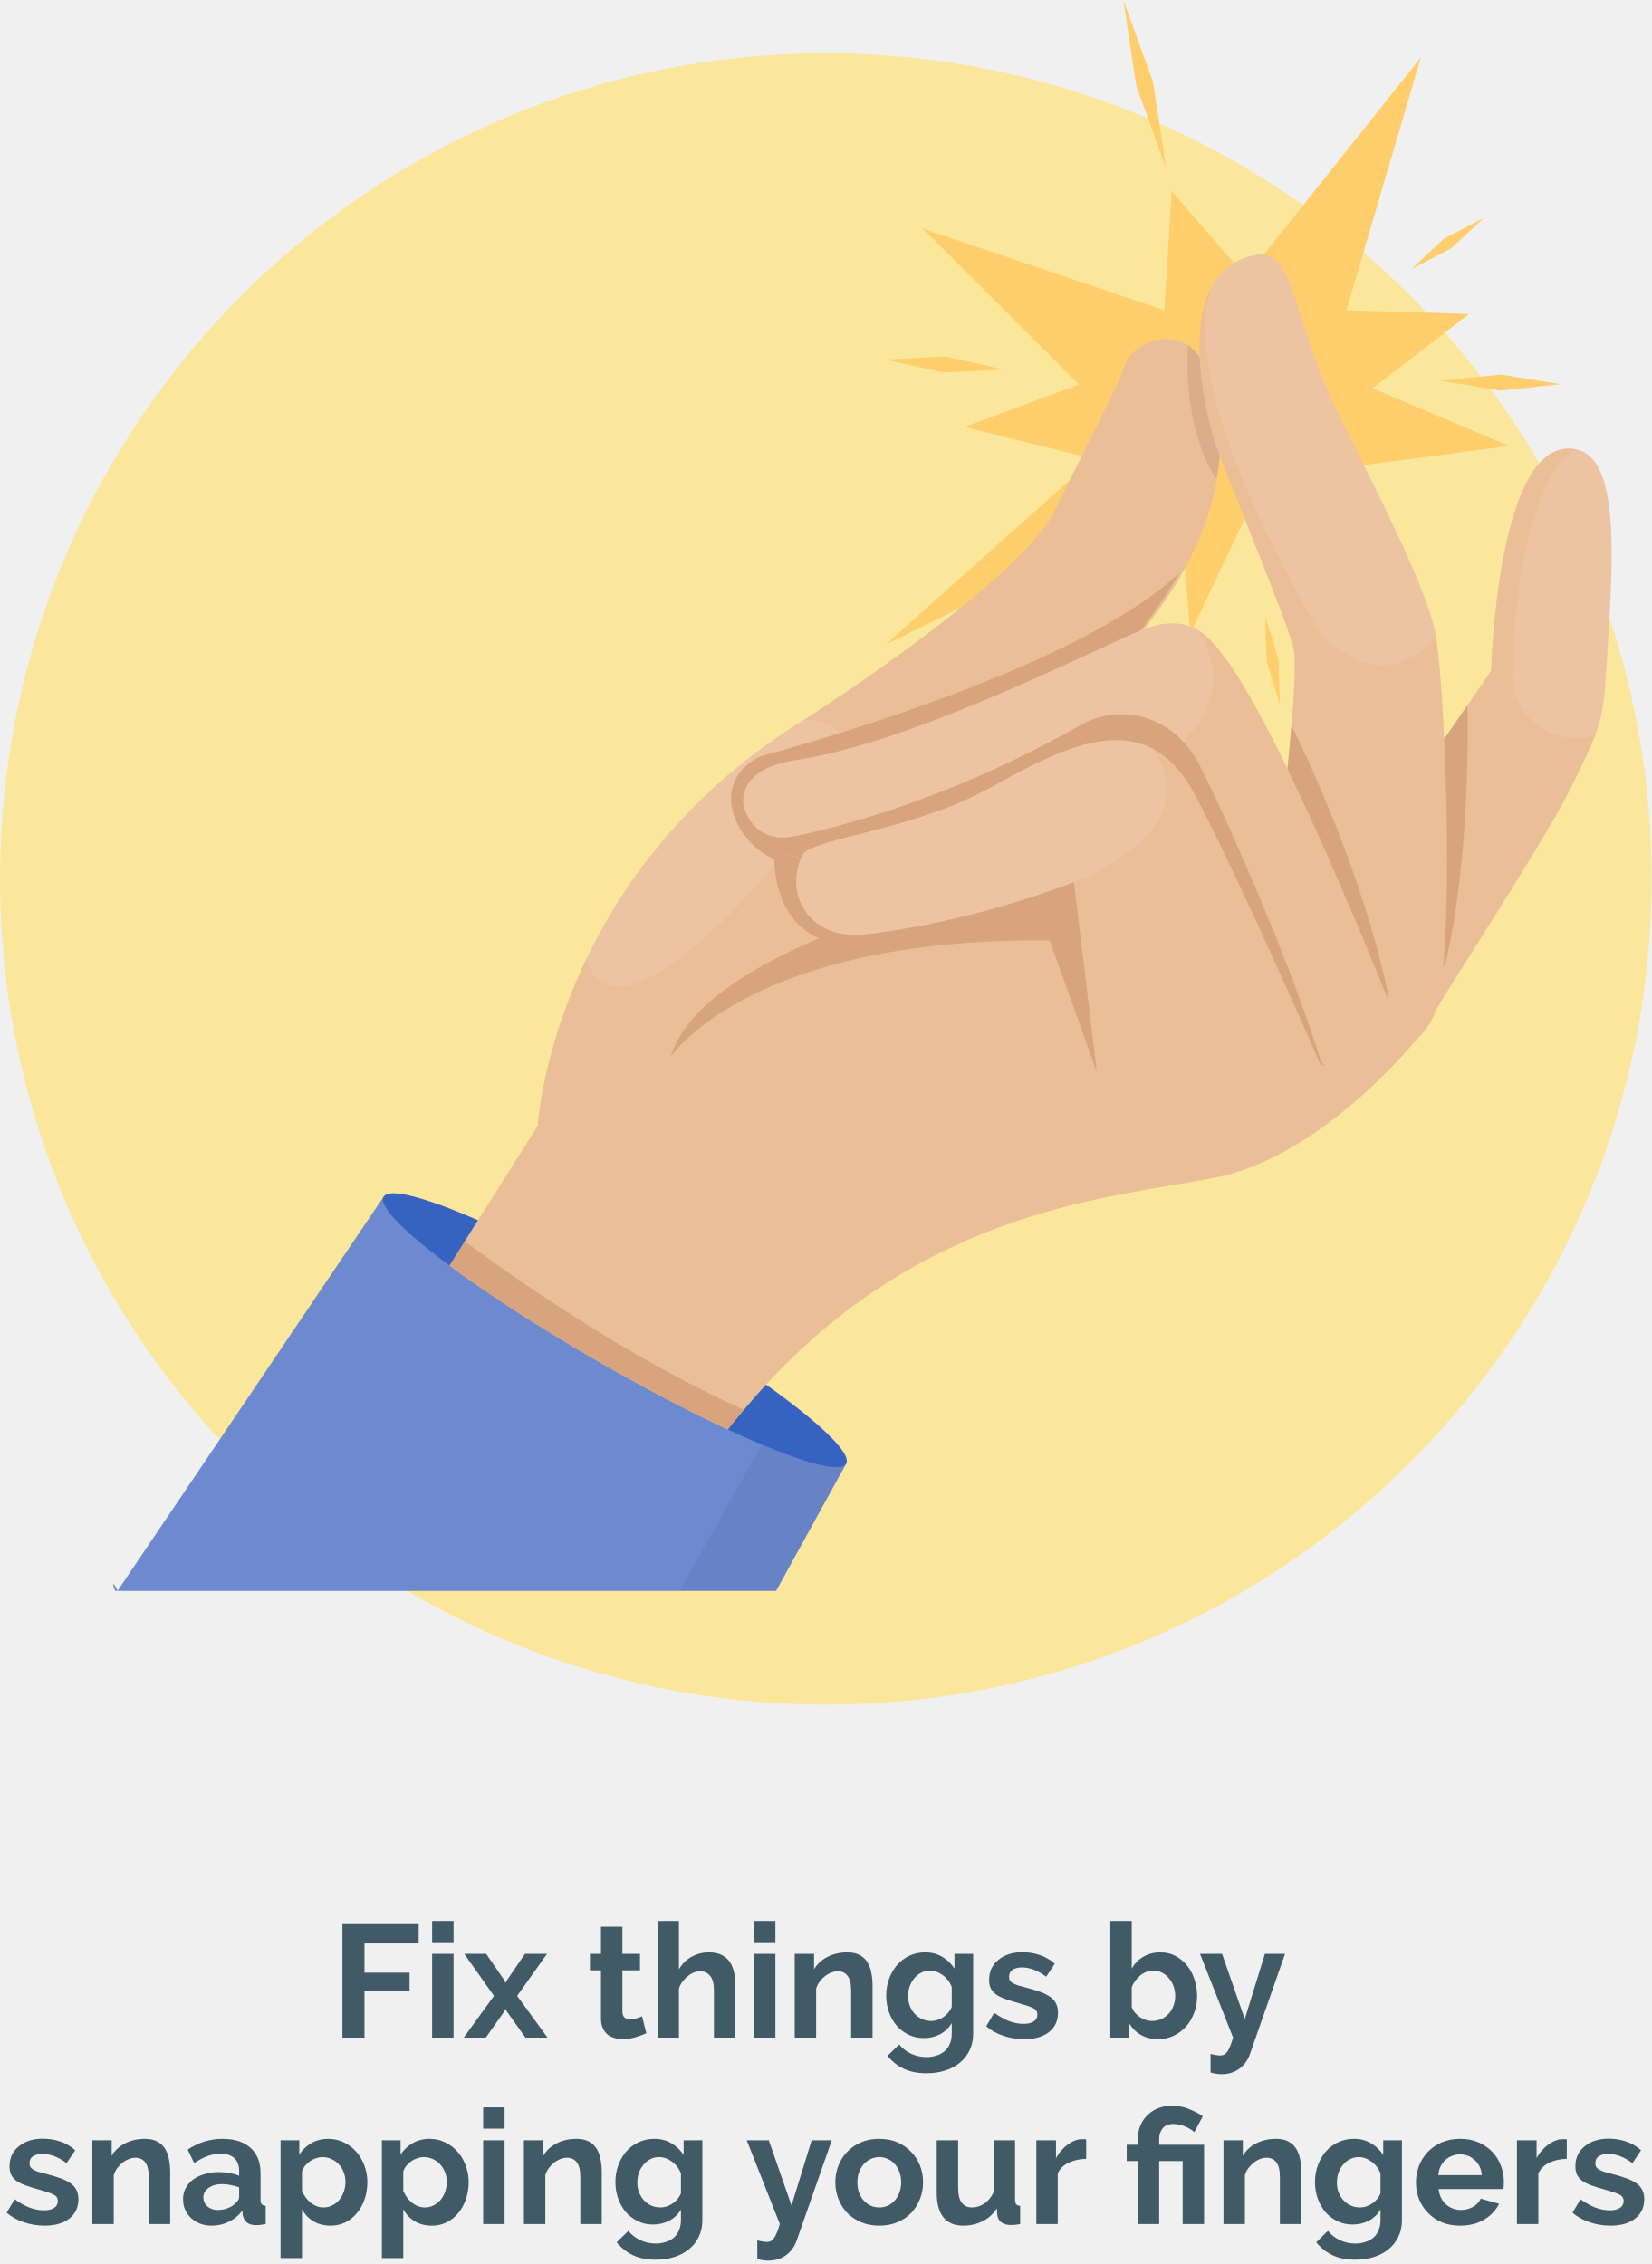
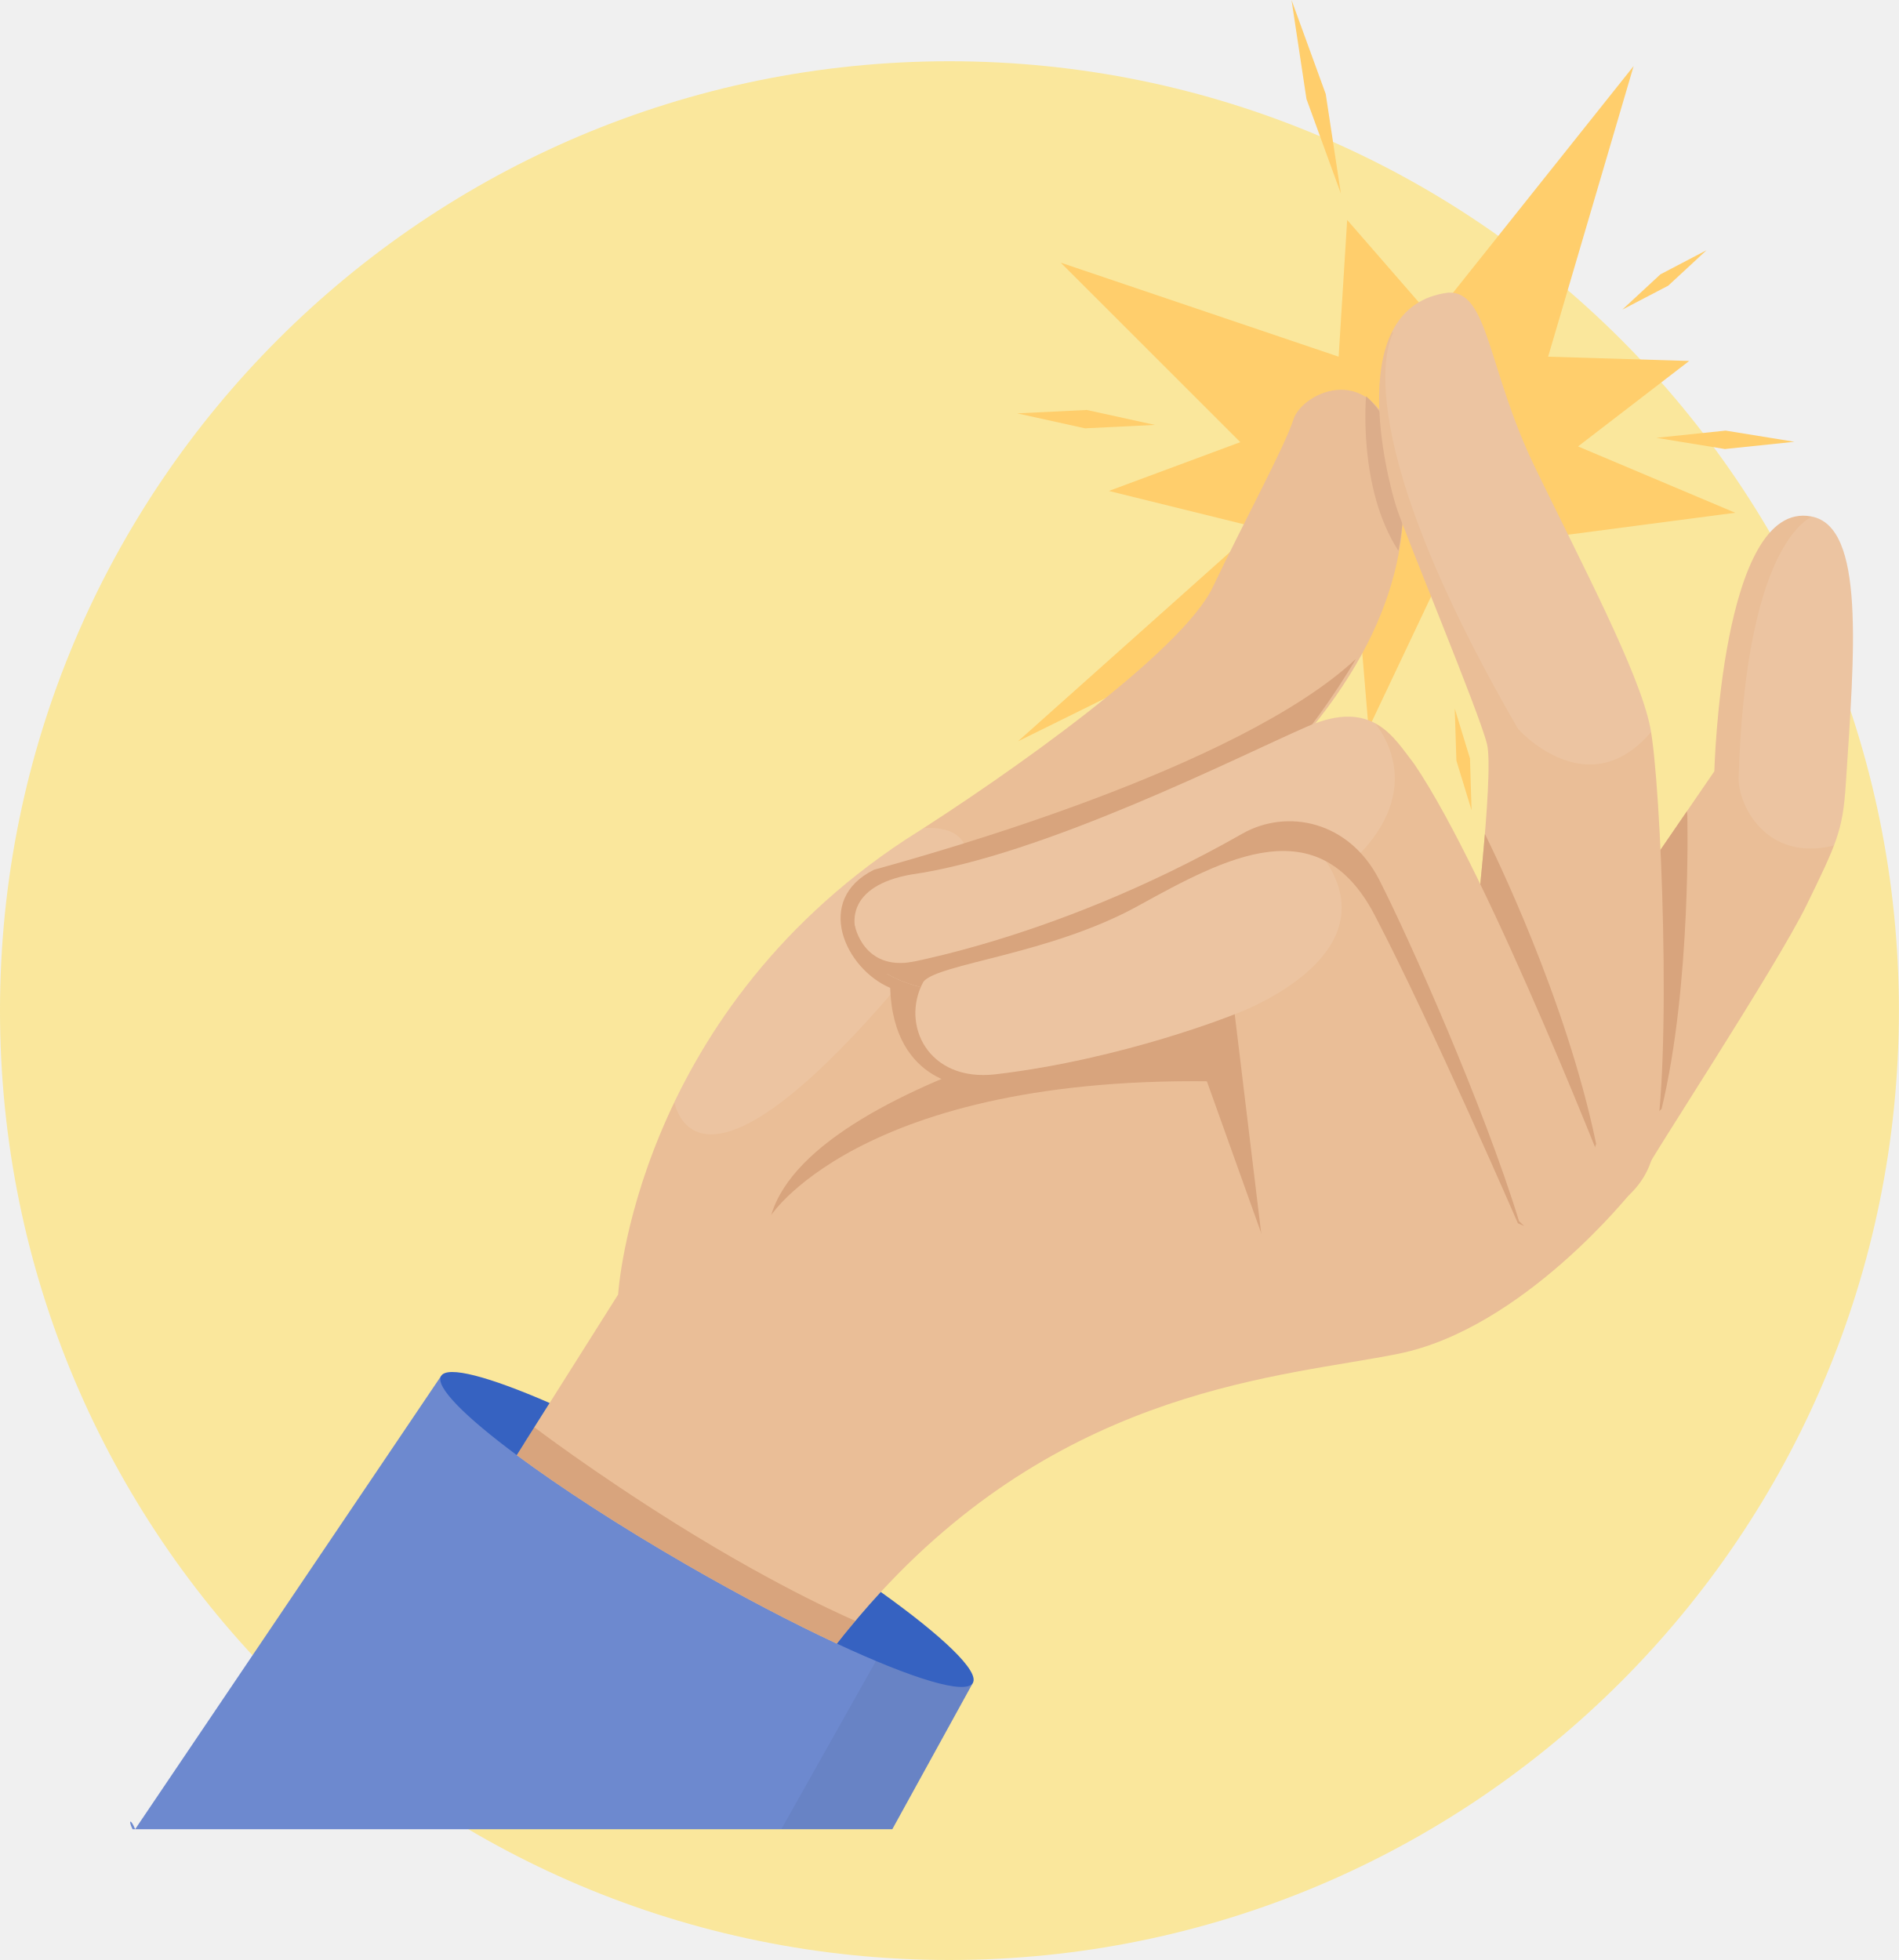
- <svg xmlns="http://www.w3.org/2000/svg" width="248" height="340" viewBox="0 0 248 340" fill="none">
-   <path d="M51.42 306V288.96H62.868V291.864H54.733V296.256H61.501V298.944H54.733V306H51.42ZM64.89 306V293.424H68.106V306H64.89ZM64.89 291.672V288.48H68.106V291.672H64.89ZM72.999 293.424L75.711 297.36L75.903 297.792L76.143 297.36L78.831 293.424H82.143L77.655 299.736L82.215 306H78.903L76.119 302.088L75.903 301.68L75.711 302.088L72.951 306H69.639L74.175 299.736L69.711 293.424H72.999ZM97.059 305.352C96.627 305.544 96.099 305.736 95.475 305.928C94.851 306.12 94.195 306.216 93.507 306.216C93.059 306.216 92.635 306.16 92.235 306.048C91.851 305.936 91.507 305.76 91.203 305.52C90.915 305.264 90.683 304.944 90.507 304.56C90.331 304.16 90.243 303.68 90.243 303.12V295.896H88.587V293.424H90.243V289.344H93.459V293.424H96.099V295.896H93.459V302.04C93.459 302.488 93.571 302.808 93.795 303C94.035 303.176 94.323 303.264 94.659 303.264C94.995 303.264 95.323 303.208 95.643 303.096C95.963 302.984 96.219 302.888 96.411 302.808L97.059 305.352ZM110.422 306H107.206V298.944C107.206 297.952 107.022 297.224 106.654 296.76C106.286 296.28 105.766 296.04 105.094 296.04C104.806 296.04 104.502 296.104 104.182 296.232C103.862 296.36 103.558 296.544 103.27 296.784C102.982 297.008 102.718 297.28 102.478 297.6C102.238 297.92 102.062 298.272 101.95 298.656V306H98.734V288.48H101.95V295.752C102.414 294.936 103.038 294.312 103.822 293.88C104.622 293.432 105.502 293.208 106.462 293.208C107.278 293.208 107.942 293.352 108.454 293.64C108.966 293.912 109.366 294.28 109.654 294.744C109.942 295.208 110.142 295.736 110.254 296.328C110.366 296.92 110.422 297.528 110.422 298.152V306ZM113.218 306V293.424H116.434V306H113.218ZM113.218 291.672V288.48H116.434V291.672H113.218ZM131.023 306H127.807V298.944C127.807 297.936 127.631 297.2 127.279 296.736C126.927 296.272 126.439 296.04 125.815 296.04C125.495 296.04 125.167 296.104 124.831 296.232C124.495 296.36 124.175 296.544 123.871 296.784C123.583 297.008 123.319 297.28 123.079 297.6C122.839 297.92 122.663 298.272 122.551 298.656V306H119.335V293.424H122.239V295.752C122.703 294.952 123.375 294.328 124.255 293.88C125.135 293.432 126.127 293.208 127.231 293.208C128.015 293.208 128.655 293.352 129.151 293.64C129.647 293.928 130.031 294.304 130.303 294.768C130.575 295.232 130.759 295.76 130.855 296.352C130.967 296.944 131.023 297.544 131.023 298.152V306ZM138.739 306.072C137.891 306.072 137.123 305.904 136.435 305.568C135.747 305.232 135.147 304.776 134.635 304.2C134.139 303.608 133.755 302.928 133.483 302.16C133.211 301.392 133.075 300.576 133.075 299.712C133.075 298.8 133.219 297.952 133.507 297.168C133.795 296.384 134.195 295.696 134.707 295.104C135.219 294.512 135.835 294.048 136.555 293.712C137.275 293.376 138.067 293.208 138.931 293.208C139.907 293.208 140.763 293.432 141.499 293.88C142.235 294.312 142.843 294.896 143.323 295.632V293.424H146.131V305.4C146.131 306.328 145.955 307.16 145.603 307.896C145.251 308.632 144.763 309.256 144.139 309.768C143.531 310.28 142.795 310.672 141.931 310.944C141.083 311.216 140.155 311.352 139.147 311.352C137.771 311.352 136.611 311.12 135.667 310.656C134.739 310.208 133.939 309.568 133.267 308.736L135.019 307.032C135.499 307.624 136.099 308.088 136.819 308.424C137.555 308.76 138.331 308.928 139.147 308.928C139.643 308.928 140.115 308.856 140.563 308.712C141.027 308.584 141.435 308.376 141.787 308.088C142.139 307.8 142.411 307.432 142.603 306.984C142.811 306.536 142.915 306.008 142.915 305.4V303.816C142.499 304.536 141.915 305.096 141.163 305.496C140.411 305.88 139.603 306.072 138.739 306.072ZM139.819 303.504C140.171 303.504 140.507 303.448 140.827 303.336C141.147 303.224 141.443 303.072 141.715 302.88C141.987 302.688 142.227 302.464 142.435 302.208C142.643 301.952 142.803 301.68 142.915 301.392V298.392C142.627 297.656 142.171 297.064 141.547 296.616C140.939 296.168 140.299 295.944 139.627 295.944C139.131 295.944 138.683 296.056 138.283 296.28C137.883 296.488 137.539 296.776 137.251 297.144C136.963 297.496 136.739 297.904 136.579 298.368C136.435 298.832 136.363 299.312 136.363 299.808C136.363 300.32 136.451 300.8 136.627 301.248C136.803 301.696 137.043 302.088 137.347 302.424C137.667 302.76 138.035 303.024 138.451 303.216C138.867 303.408 139.323 303.504 139.819 303.504ZM153.782 306.24C152.726 306.24 151.694 306.072 150.686 305.736C149.678 305.4 148.814 304.92 148.094 304.296L149.294 302.28C150.062 302.824 150.806 303.24 151.526 303.528C152.262 303.8 152.99 303.936 153.71 303.936C154.35 303.936 154.854 303.816 155.222 303.576C155.59 303.336 155.774 302.992 155.774 302.544C155.774 302.096 155.558 301.768 155.126 301.56C154.694 301.352 153.99 301.112 153.014 300.84C152.198 300.616 151.502 300.4 150.926 300.192C150.35 299.984 149.886 299.752 149.534 299.496C149.182 299.224 148.926 298.92 148.766 298.584C148.606 298.232 148.526 297.816 148.526 297.336C148.526 296.696 148.646 296.12 148.886 295.608C149.142 295.096 149.494 294.664 149.942 294.312C150.39 293.944 150.91 293.664 151.502 293.472C152.11 293.28 152.766 293.184 153.47 293.184C154.414 293.184 155.294 293.32 156.11 293.592C156.942 293.864 157.702 294.304 158.39 294.912L157.094 296.856C156.454 296.376 155.83 296.024 155.222 295.8C154.63 295.576 154.038 295.464 153.446 295.464C152.902 295.464 152.446 295.576 152.078 295.8C151.71 296.024 151.526 296.384 151.526 296.88C151.526 297.104 151.566 297.288 151.646 297.432C151.742 297.576 151.886 297.704 152.078 297.816C152.27 297.928 152.518 298.04 152.822 298.152C153.142 298.248 153.534 298.352 153.998 298.464C154.862 298.688 155.598 298.912 156.206 299.136C156.83 299.36 157.334 299.616 157.718 299.904C158.118 300.192 158.406 300.528 158.582 300.912C158.774 301.28 158.87 301.728 158.87 302.256C158.87 303.488 158.414 304.464 157.502 305.184C156.59 305.888 155.35 306.24 153.782 306.24ZM173.878 306.24C172.918 306.24 172.062 306.024 171.31 305.592C170.558 305.16 169.966 304.568 169.534 303.816V306H166.726V288.48H169.942V295.632C170.39 294.864 170.974 294.272 171.694 293.856C172.43 293.424 173.286 293.208 174.262 293.208C175.078 293.208 175.822 293.384 176.494 293.736C177.166 294.088 177.742 294.56 178.222 295.152C178.718 295.744 179.094 296.44 179.35 297.24C179.622 298.04 179.758 298.88 179.758 299.76C179.758 300.672 179.606 301.52 179.302 302.304C179.014 303.088 178.606 303.776 178.078 304.368C177.55 304.944 176.926 305.4 176.206 305.736C175.486 306.072 174.71 306.24 173.878 306.24ZM172.99 303.504C173.502 303.504 173.974 303.408 174.406 303.216C174.838 303.008 175.206 302.736 175.51 302.4C175.814 302.064 176.046 301.672 176.206 301.224C176.382 300.776 176.47 300.296 176.47 299.784C176.47 299.272 176.39 298.784 176.23 298.32C176.07 297.856 175.838 297.448 175.534 297.096C175.246 296.744 174.902 296.464 174.502 296.256C174.102 296.048 173.662 295.944 173.182 295.944C172.462 295.944 171.814 296.184 171.238 296.664C170.678 297.128 170.246 297.704 169.942 298.392V301.392C170.054 301.712 170.214 302 170.422 302.256C170.646 302.512 170.894 302.736 171.166 302.928C171.438 303.104 171.734 303.248 172.054 303.36C172.374 303.456 172.686 303.504 172.99 303.504ZM181.779 308.448C182.051 308.528 182.315 308.584 182.571 308.616C182.827 308.664 183.043 308.688 183.219 308.688C183.427 308.688 183.619 308.648 183.795 308.568C183.971 308.488 184.131 308.344 184.275 308.136C184.419 307.944 184.563 307.672 184.707 307.32C184.851 306.968 185.003 306.528 185.163 306L180.195 293.424H183.507L186.915 303.216L189.939 293.424H192.963L187.683 308.496C187.379 309.376 186.859 310.096 186.123 310.656C185.387 311.216 184.475 311.496 183.387 311.496C183.131 311.496 182.867 311.472 182.595 311.424C182.339 311.392 182.067 311.328 181.779 311.232V308.448ZM6.689 334.24C5.633 334.24 4.601 334.072 3.593 333.736C2.585 333.4 1.721 332.92 1.001 332.296L2.201 330.28C2.969 330.824 3.713 331.24 4.433 331.528C5.169 331.8 5.897 331.936 6.617 331.936C7.257 331.936 7.761 331.816 8.129 331.576C8.497 331.336 8.681 330.992 8.681 330.544C8.681 330.096 8.465 329.768 8.033 329.56C7.601 329.352 6.897 329.112 5.921 328.84C5.105 328.616 4.409 328.4 3.833 328.192C3.257 327.984 2.793 327.752 2.441 327.496C2.089 327.224 1.833 326.92 1.673 326.584C1.513 326.232 1.433 325.816 1.433 325.336C1.433 324.696 1.553 324.12 1.793 323.608C2.049 323.096 2.401 322.664 2.849 322.312C3.297 321.944 3.817 321.664 4.409 321.472C5.017 321.28 5.673 321.184 6.377 321.184C7.321 321.184 8.201 321.32 9.017 321.592C9.849 321.864 10.609 322.304 11.297 322.912L10.001 324.856C9.361 324.376 8.737 324.024 8.129 323.8C7.537 323.576 6.945 323.464 6.353 323.464C5.809 323.464 5.353 323.576 4.985 323.8C4.617 324.024 4.433 324.384 4.433 324.88C4.433 325.104 4.473 325.288 4.553 325.432C4.649 325.576 4.793 325.704 4.985 325.816C5.177 325.928 5.425 326.04 5.729 326.152C6.049 326.248 6.441 326.352 6.905 326.464C7.769 326.688 8.505 326.912 9.113 327.136C9.737 327.36 10.241 327.616 10.625 327.904C11.025 328.192 11.313 328.528 11.489 328.912C11.681 329.28 11.777 329.728 11.777 330.256C11.777 331.488 11.321 332.464 10.409 333.184C9.497 333.888 8.257 334.24 6.689 334.24ZM25.554 334H22.338V326.944C22.338 325.936 22.162 325.2 21.81 324.736C21.458 324.272 20.97 324.04 20.346 324.04C20.026 324.04 19.698 324.104 19.362 324.232C19.026 324.36 18.706 324.544 18.402 324.784C18.114 325.008 17.85 325.28 17.61 325.6C17.37 325.92 17.194 326.272 17.082 326.656V334H13.866V321.424H16.77V323.752C17.234 322.952 17.906 322.328 18.786 321.88C19.666 321.432 20.658 321.208 21.762 321.208C22.546 321.208 23.186 321.352 23.682 321.64C24.178 321.928 24.562 322.304 24.834 322.768C25.106 323.232 25.29 323.76 25.386 324.352C25.498 324.944 25.554 325.544 25.554 326.152V334ZM31.783 334.24C31.175 334.24 30.607 334.144 30.079 333.952C29.551 333.744 29.095 333.464 28.711 333.112C28.327 332.744 28.023 332.32 27.799 331.84C27.591 331.36 27.487 330.832 27.487 330.256C27.487 329.664 27.615 329.12 27.871 328.624C28.143 328.112 28.511 327.68 28.975 327.328C29.455 326.976 30.023 326.704 30.679 326.512C31.335 326.304 32.055 326.2 32.839 326.2C33.399 326.2 33.943 326.248 34.471 326.344C35.015 326.44 35.495 326.576 35.911 326.752V326.032C35.911 325.2 35.671 324.56 35.191 324.112C34.727 323.664 34.031 323.44 33.103 323.44C32.431 323.44 31.775 323.56 31.135 323.8C30.495 324.04 29.839 324.392 29.167 324.856L28.183 322.816C29.799 321.744 31.543 321.208 33.415 321.208C35.223 321.208 36.623 321.656 37.615 322.552C38.623 323.432 39.127 324.712 39.127 326.392V330.304C39.127 330.64 39.183 330.88 39.295 331.024C39.423 331.168 39.623 331.248 39.895 331.264V334C39.351 334.112 38.879 334.168 38.479 334.168C37.871 334.168 37.399 334.032 37.063 333.76C36.743 333.488 36.543 333.128 36.463 332.68L36.391 331.984C35.831 332.72 35.151 333.28 34.351 333.664C33.551 334.048 32.695 334.24 31.783 334.24ZM32.695 331.888C33.239 331.888 33.751 331.792 34.231 331.6C34.727 331.408 35.111 331.152 35.383 330.832C35.735 330.56 35.911 330.256 35.911 329.92V328.48C35.527 328.336 35.111 328.224 34.663 328.144C34.215 328.048 33.783 328 33.367 328C32.535 328 31.855 328.192 31.327 328.576C30.799 328.944 30.535 329.416 30.535 329.992C30.535 330.536 30.743 330.992 31.159 331.36C31.575 331.712 32.087 331.888 32.695 331.888ZM49.668 334.24C48.676 334.24 47.812 334.024 47.076 333.592C46.34 333.144 45.764 332.544 45.348 331.792V339.112H42.132V321.424H44.94V323.584C45.404 322.848 46.004 322.272 46.74 321.856C47.476 321.424 48.324 321.208 49.284 321.208C50.132 321.208 50.916 321.384 51.636 321.736C52.356 322.072 52.972 322.536 53.484 323.128C54.012 323.704 54.42 324.392 54.708 325.192C55.012 325.976 55.164 326.808 55.164 327.688C55.164 328.6 55.028 329.456 54.756 330.256C54.484 331.056 54.1 331.752 53.604 332.344C53.124 332.936 52.548 333.4 51.876 333.736C51.204 334.072 50.468 334.24 49.668 334.24ZM48.588 331.504C49.068 331.504 49.508 331.4 49.908 331.192C50.324 330.984 50.676 330.704 50.964 330.352C51.252 330 51.476 329.592 51.636 329.128C51.796 328.664 51.876 328.184 51.876 327.688C51.876 327.16 51.788 326.672 51.612 326.224C51.436 325.76 51.188 325.36 50.868 325.024C50.564 324.688 50.196 324.424 49.764 324.232C49.348 324.04 48.892 323.944 48.396 323.944C48.092 323.944 47.78 324 47.46 324.112C47.14 324.208 46.844 324.352 46.572 324.544C46.3 324.736 46.052 324.96 45.828 325.216C45.62 325.472 45.46 325.752 45.348 326.056V329.008C45.636 329.728 46.076 330.328 46.668 330.808C47.26 331.272 47.9 331.504 48.588 331.504ZM64.879 334.24C63.887 334.24 63.023 334.024 62.287 333.592C61.551 333.144 60.975 332.544 60.559 331.792V339.112H57.343V321.424H60.151V323.584C60.615 322.848 61.215 322.272 61.951 321.856C62.687 321.424 63.535 321.208 64.495 321.208C65.343 321.208 66.127 321.384 66.847 321.736C67.567 322.072 68.183 322.536 68.695 323.128C69.223 323.704 69.631 324.392 69.919 325.192C70.223 325.976 70.375 326.808 70.375 327.688C70.375 328.6 70.239 329.456 69.967 330.256C69.695 331.056 69.311 331.752 68.815 332.344C68.335 332.936 67.759 333.4 67.087 333.736C66.415 334.072 65.679 334.24 64.879 334.24ZM63.799 331.504C64.279 331.504 64.719 331.4 65.119 331.192C65.535 330.984 65.887 330.704 66.175 330.352C66.463 330 66.687 329.592 66.847 329.128C67.007 328.664 67.087 328.184 67.087 327.688C67.087 327.16 66.999 326.672 66.823 326.224C66.647 325.76 66.399 325.36 66.079 325.024C65.775 324.688 65.407 324.424 64.975 324.232C64.559 324.04 64.103 323.944 63.607 323.944C63.303 323.944 62.991 324 62.671 324.112C62.351 324.208 62.055 324.352 61.783 324.544C61.511 324.736 61.263 324.96 61.039 325.216C60.831 325.472 60.671 325.752 60.559 326.056V329.008C60.847 329.728 61.287 330.328 61.879 330.808C62.471 331.272 63.111 331.504 63.799 331.504ZM72.554 334V321.424H75.77V334H72.554ZM72.554 319.672V316.48H75.77V319.672H72.554ZM90.359 334H87.143V326.944C87.143 325.936 86.967 325.2 86.615 324.736C86.263 324.272 85.775 324.04 85.151 324.04C84.831 324.04 84.503 324.104 84.167 324.232C83.831 324.36 83.511 324.544 83.207 324.784C82.919 325.008 82.655 325.28 82.415 325.6C82.175 325.92 81.999 326.272 81.887 326.656V334H78.671V321.424H81.575V323.752C82.039 322.952 82.711 322.328 83.591 321.88C84.471 321.432 85.463 321.208 86.567 321.208C87.351 321.208 87.991 321.352 88.487 321.64C88.983 321.928 89.367 322.304 89.639 322.768C89.911 323.232 90.095 323.76 90.191 324.352C90.303 324.944 90.359 325.544 90.359 326.152V334ZM98.075 334.072C97.227 334.072 96.459 333.904 95.771 333.568C95.083 333.232 94.483 332.776 93.971 332.2C93.475 331.608 93.091 330.928 92.819 330.16C92.547 329.392 92.411 328.576 92.411 327.712C92.411 326.8 92.555 325.952 92.843 325.168C93.131 324.384 93.531 323.696 94.043 323.104C94.555 322.512 95.171 322.048 95.891 321.712C96.611 321.376 97.403 321.208 98.267 321.208C99.243 321.208 100.099 321.432 100.835 321.88C101.571 322.312 102.179 322.896 102.659 323.632V321.424H105.467V333.4C105.467 334.328 105.291 335.16 104.939 335.896C104.587 336.632 104.099 337.256 103.475 337.768C102.867 338.28 102.131 338.672 101.267 338.944C100.419 339.216 99.491 339.352 98.483 339.352C97.107 339.352 95.947 339.12 95.003 338.656C94.075 338.208 93.275 337.568 92.603 336.736L94.355 335.032C94.835 335.624 95.435 336.088 96.155 336.424C96.891 336.76 97.667 336.928 98.483 336.928C98.979 336.928 99.451 336.856 99.899 336.712C100.363 336.584 100.771 336.376 101.123 336.088C101.475 335.8 101.747 335.432 101.939 334.984C102.147 334.536 102.251 334.008 102.251 333.4V331.816C101.835 332.536 101.251 333.096 100.499 333.496C99.747 333.88 98.939 334.072 98.075 334.072ZM99.155 331.504C99.507 331.504 99.843 331.448 100.163 331.336C100.483 331.224 100.779 331.072 101.051 330.88C101.323 330.688 101.563 330.464 101.771 330.208C101.979 329.952 102.139 329.68 102.251 329.392V326.392C101.963 325.656 101.507 325.064 100.883 324.616C100.275 324.168 99.635 323.944 98.963 323.944C98.467 323.944 98.019 324.056 97.619 324.28C97.219 324.488 96.875 324.776 96.587 325.144C96.299 325.496 96.075 325.904 95.915 326.368C95.771 326.832 95.699 327.312 95.699 327.808C95.699 328.32 95.787 328.8 95.963 329.248C96.139 329.696 96.379 330.088 96.683 330.424C97.003 330.76 97.371 331.024 97.787 331.216C98.203 331.408 98.659 331.504 99.155 331.504ZM113.716 336.448C113.988 336.528 114.252 336.584 114.508 336.616C114.764 336.664 114.98 336.688 115.156 336.688C115.364 336.688 115.556 336.648 115.732 336.568C115.908 336.488 116.068 336.344 116.212 336.136C116.356 335.944 116.5 335.672 116.644 335.32C116.788 334.968 116.94 334.528 117.1 334L112.132 321.424H115.444L118.852 331.216L121.876 321.424H124.9L119.62 336.496C119.316 337.376 118.796 338.096 118.06 338.656C117.324 339.216 116.412 339.496 115.324 339.496C115.068 339.496 114.804 339.472 114.532 339.424C114.276 339.392 114.004 339.328 113.716 339.232V336.448ZM132.034 334.24C131.01 334.24 130.09 334.064 129.274 333.712C128.458 333.36 127.762 332.888 127.186 332.296C126.626 331.688 126.194 330.992 125.89 330.208C125.586 329.424 125.434 328.6 125.434 327.736C125.434 326.856 125.586 326.024 125.89 325.24C126.194 324.456 126.626 323.768 127.186 323.176C127.762 322.568 128.458 322.088 129.274 321.736C130.09 321.384 131.01 321.208 132.034 321.208C133.058 321.208 133.97 321.384 134.77 321.736C135.586 322.088 136.274 322.568 136.834 323.176C137.41 323.768 137.85 324.456 138.154 325.24C138.458 326.024 138.61 326.856 138.61 327.736C138.61 328.6 138.458 329.424 138.154 330.208C137.85 330.992 137.418 331.688 136.858 332.296C136.298 332.888 135.61 333.36 134.794 333.712C133.978 334.064 133.058 334.24 132.034 334.24ZM128.746 327.736C128.746 328.296 128.826 328.808 128.986 329.272C129.162 329.72 129.394 330.112 129.682 330.448C129.986 330.784 130.338 331.048 130.738 331.24C131.138 331.416 131.57 331.504 132.034 331.504C132.498 331.504 132.93 331.416 133.33 331.24C133.73 331.048 134.074 330.784 134.362 330.448C134.666 330.112 134.898 329.712 135.058 329.248C135.234 328.784 135.322 328.272 135.322 327.712C135.322 327.168 135.234 326.664 135.058 326.2C134.898 325.736 134.666 325.336 134.362 325C134.074 324.664 133.73 324.408 133.33 324.232C132.93 324.04 132.498 323.944 132.034 323.944C131.57 323.944 131.138 324.04 130.738 324.232C130.338 324.424 129.986 324.688 129.682 325.024C129.394 325.36 129.162 325.76 128.986 326.224C128.826 326.688 128.746 327.192 128.746 327.736ZM144.62 334.24C143.324 334.24 142.34 333.824 141.668 332.992C140.996 332.16 140.66 330.928 140.66 329.296V321.424H143.876V328.6C143.876 330.536 144.572 331.504 145.964 331.504C146.588 331.504 147.188 331.32 147.764 330.952C148.356 330.568 148.836 329.992 149.204 329.224V321.424H152.42V330.304C152.42 330.64 152.476 330.88 152.588 331.024C152.716 331.168 152.916 331.248 153.188 331.264V334C152.868 334.064 152.596 334.104 152.372 334.12C152.164 334.136 151.972 334.144 151.796 334.144C151.22 334.144 150.748 334.016 150.38 333.76C150.028 333.488 149.82 333.12 149.756 332.656L149.684 331.648C149.124 332.512 148.404 333.16 147.524 333.592C146.644 334.024 145.676 334.24 144.62 334.24ZM163.104 324.208C162.128 324.224 161.256 324.416 160.488 324.784C159.72 325.136 159.168 325.672 158.832 326.392V334H155.616V321.424H158.568V324.112C158.792 323.68 159.056 323.296 159.36 322.96C159.664 322.608 159.992 322.304 160.344 322.048C160.696 321.792 161.048 321.6 161.4 321.472C161.768 321.328 162.12 321.256 162.456 321.256C162.632 321.256 162.76 321.256 162.84 321.256C162.936 321.256 163.024 321.264 163.104 321.28V324.208ZM170.845 324.544H169.189V322.096H170.845V321.328C170.845 320.64 170.957 319.984 171.181 319.36C171.421 318.736 171.757 318.2 172.189 317.752C172.637 317.288 173.173 316.92 173.797 316.648C174.437 316.376 175.157 316.24 175.957 316.24C176.869 316.24 177.701 316.392 178.453 316.696C179.221 316.984 179.941 317.352 180.613 317.8L179.341 320.2C178.925 319.832 178.437 319.536 177.877 319.312C177.317 319.088 176.749 318.976 176.173 318.976C175.453 318.976 174.917 319.2 174.565 319.648C174.229 320.096 174.061 320.616 174.061 321.208V322.096H180.805V334H177.589V324.544H174.061V334H170.845V324.544ZM195.406 334H192.19V326.944C192.19 325.936 192.014 325.2 191.662 324.736C191.31 324.272 190.822 324.04 190.198 324.04C189.878 324.04 189.55 324.104 189.214 324.232C188.878 324.36 188.558 324.544 188.254 324.784C187.966 325.008 187.702 325.28 187.462 325.6C187.222 325.92 187.046 326.272 186.934 326.656V334H183.718V321.424H186.622V323.752C187.086 322.952 187.758 322.328 188.638 321.88C189.518 321.432 190.51 321.208 191.614 321.208C192.398 321.208 193.038 321.352 193.534 321.64C194.03 321.928 194.414 322.304 194.686 322.768C194.958 323.232 195.142 323.76 195.238 324.352C195.35 324.944 195.406 325.544 195.406 326.152V334ZM203.122 334.072C202.274 334.072 201.506 333.904 200.818 333.568C200.13 333.232 199.53 332.776 199.018 332.2C198.522 331.608 198.138 330.928 197.866 330.16C197.594 329.392 197.458 328.576 197.458 327.712C197.458 326.8 197.602 325.952 197.89 325.168C198.178 324.384 198.578 323.696 199.09 323.104C199.602 322.512 200.218 322.048 200.938 321.712C201.658 321.376 202.45 321.208 203.314 321.208C204.29 321.208 205.146 321.432 205.882 321.88C206.618 322.312 207.226 322.896 207.706 323.632V321.424H210.514V333.4C210.514 334.328 210.338 335.16 209.986 335.896C209.634 336.632 209.146 337.256 208.522 337.768C207.914 338.28 207.178 338.672 206.314 338.944C205.466 339.216 204.538 339.352 203.53 339.352C202.154 339.352 200.994 339.12 200.05 338.656C199.122 338.208 198.322 337.568 197.65 336.736L199.402 335.032C199.882 335.624 200.482 336.088 201.202 336.424C201.938 336.76 202.714 336.928 203.53 336.928C204.026 336.928 204.498 336.856 204.946 336.712C205.41 336.584 205.818 336.376 206.17 336.088C206.522 335.8 206.794 335.432 206.986 334.984C207.194 334.536 207.298 334.008 207.298 333.4V331.816C206.882 332.536 206.298 333.096 205.546 333.496C204.794 333.88 203.986 334.072 203.122 334.072ZM204.202 331.504C204.554 331.504 204.89 331.448 205.21 331.336C205.53 331.224 205.826 331.072 206.098 330.88C206.37 330.688 206.61 330.464 206.818 330.208C207.026 329.952 207.186 329.68 207.298 329.392V326.392C207.01 325.656 206.554 325.064 205.93 324.616C205.322 324.168 204.682 323.944 204.01 323.944C203.514 323.944 203.066 324.056 202.666 324.28C202.266 324.488 201.922 324.776 201.634 325.144C201.346 325.496 201.122 325.904 200.962 326.368C200.818 326.832 200.746 327.312 200.746 327.808C200.746 328.32 200.834 328.8 201.01 329.248C201.186 329.696 201.426 330.088 201.73 330.424C202.05 330.76 202.418 331.024 202.834 331.216C203.25 331.408 203.706 331.504 204.202 331.504ZM219.245 334.24C218.237 334.24 217.325 334.072 216.509 333.736C215.693 333.384 214.997 332.912 214.421 332.32C213.845 331.728 213.397 331.04 213.077 330.256C212.773 329.472 212.621 328.648 212.621 327.784C212.621 326.888 212.773 326.048 213.077 325.264C213.381 324.464 213.821 323.768 214.397 323.176C214.973 322.568 215.669 322.088 216.485 321.736C217.317 321.384 218.245 321.208 219.269 321.208C220.293 321.208 221.205 321.384 222.005 321.736C222.821 322.088 223.509 322.56 224.069 323.152C224.645 323.744 225.077 324.432 225.365 325.216C225.669 326 225.821 326.816 225.821 327.664C225.821 327.872 225.813 328.072 225.797 328.264C225.797 328.456 225.781 328.616 225.749 328.744H216.029C216.077 329.24 216.197 329.68 216.389 330.064C216.581 330.448 216.829 330.776 217.133 331.048C217.437 331.32 217.781 331.528 218.165 331.672C218.549 331.816 218.949 331.888 219.365 331.888C220.005 331.888 220.605 331.736 221.165 331.432C221.741 331.112 222.133 330.696 222.341 330.184L225.101 330.952C224.637 331.912 223.893 332.704 222.869 333.328C221.861 333.936 220.653 334.24 219.245 334.24ZM222.509 326.656C222.429 325.712 222.077 324.96 221.453 324.4C220.845 323.824 220.101 323.536 219.221 323.536C218.789 323.536 218.381 323.616 217.997 323.776C217.629 323.92 217.301 324.128 217.013 324.4C216.725 324.672 216.485 325 216.293 325.384C216.117 325.768 216.013 326.192 215.981 326.656H222.509ZM235.268 324.208C234.292 324.224 233.42 324.416 232.652 324.784C231.884 325.136 231.332 325.672 230.996 326.392V334H227.78V321.424H230.732V324.112C230.956 323.68 231.22 323.296 231.524 322.96C231.828 322.608 232.156 322.304 232.508 322.048C232.86 321.792 233.212 321.6 233.564 321.472C233.932 321.328 234.284 321.256 234.62 321.256C234.796 321.256 234.924 321.256 235.004 321.256C235.1 321.256 235.188 321.264 235.268 321.28V324.208ZM241.814 334.24C240.758 334.24 239.726 334.072 238.718 333.736C237.71 333.4 236.846 332.92 236.126 332.296L237.326 330.28C238.094 330.824 238.838 331.24 239.558 331.528C240.294 331.8 241.022 331.936 241.742 331.936C242.382 331.936 242.886 331.816 243.254 331.576C243.622 331.336 243.806 330.992 243.806 330.544C243.806 330.096 243.59 329.768 243.158 329.56C242.726 329.352 242.022 329.112 241.046 328.84C240.23 328.616 239.534 328.4 238.958 328.192C238.382 327.984 237.918 327.752 237.566 327.496C237.214 327.224 236.958 326.92 236.798 326.584C236.638 326.232 236.558 325.816 236.558 325.336C236.558 324.696 236.678 324.12 236.918 323.608C237.174 323.096 237.526 322.664 237.974 322.312C238.422 321.944 238.942 321.664 239.534 321.472C240.142 321.28 240.798 321.184 241.502 321.184C242.446 321.184 243.326 321.32 244.142 321.592C244.974 321.864 245.734 322.304 246.422 322.912L245.126 324.856C244.486 324.376 243.862 324.024 243.254 323.8C242.662 323.576 242.07 323.464 241.478 323.464C240.934 323.464 240.478 323.576 240.11 323.8C239.742 324.024 239.558 324.384 239.558 324.88C239.558 325.104 239.598 325.288 239.678 325.432C239.774 325.576 239.918 325.704 240.11 325.816C240.302 325.928 240.55 326.04 240.854 326.152C241.174 326.248 241.566 326.352 242.03 326.464C242.894 326.688 243.63 326.912 244.238 327.136C244.862 327.36 245.366 327.616 245.75 327.904C246.15 328.192 246.438 328.528 246.614 328.912C246.806 329.28 246.902 329.728 246.902 330.256C246.902 331.488 246.446 332.464 245.534 333.184C244.622 333.888 243.382 334.24 241.814 334.24Z" fill="#405A66" />
+ <svg xmlns="http://www.w3.org/2000/svg" width="248" height="256" viewBox="0 0 248 256" fill="none">
  <circle cx="124" cy="132" r="124" fill="#FAE79C" />
-   <g clip-path="url(#clip0_59_732)">
+   <g clip-path="url(#clip0_381_11)">
    <path d="M226.619 66.971L206.096 58.308L220.613 47.145L202.188 46.587L213.355 8.63L187.112 41.563L175.944 28.725L174.828 46.587L138.535 34.307L161.986 57.75L144.821 64.124L164.219 68.914L132.951 96.824L177.061 75.055L178.737 95.149L188.787 73.938L215.759 102.373L203.305 70.031L226.619 66.971Z" fill="#FFCE6C" />
-     <path d="M175.12 25.28L170.627 12.932L168.675 0L173.143 12.281L175.12 25.28Z" fill="#FFCE6C" />
+     <path d="M175.12 25.28L170.627 12.932L168.675 -1.52588e-05L173.143 12.281L175.12 25.28Z" fill="#FFCE6C" />
    <path d="M150.834 55.498L141.705 55.945L132.853 53.991L141.933 53.547L150.834 55.498Z" fill="#FFCE6C" />
    <path d="M234.364 57.7L225.274 58.649L216.328 57.185L225.369 56.242L234.364 57.7Z" fill="#FFCE6C" />
    <path d="M222.876 32.681L217.872 37.314L211.874 40.442L216.851 35.834L222.876 32.681Z" fill="#FFCE6C" />
    <path d="M189.991 92.546L191.983 99.067L192.188 105.826L190.207 99.341L189.991 92.546Z" fill="#FFCE6C" />
-     <path d="M116.538 238.918L127.056 219.813C127.056 219.813 89.649 207.717 57.603 179.727L17.651 238.915C17.11 237.58 16.686 237.609 17.308 238.918H116.538Z" fill="#6D89CF" />
+     <path d="M116.538 238.917L127.056 219.813C127.056 219.813 89.649 207.717 57.603 179.727L17.651 238.915C17.11 237.58 16.686 237.609 17.308 238.917H116.538Z" fill="#6D89CF" />
    <path opacity="0.05" d="M115.337 215.287L102.041 238.918H116.538L127.056 219.813C127.056 219.813 122.554 218.357 115.337 215.287Z" fill="#020202" />
    <path d="M208.912 122.586L223.897 100.741C223.897 100.741 224.803 65.265 236.523 67.452C243.623 68.696 242.199 85.106 241.059 102.481C240.665 108.491 239.876 110.15 235.931 118.233C231.987 126.316 214.829 152.433 214.829 153.054C214.829 153.676 208.912 122.586 208.912 122.586H208.912Z" fill="#EABE97" />
-     <path opacity="0.1" d="M236.624 67.472C234.481 68.626 227.94 74.353 227.075 101.386C226.855 104.895 230.533 112.669 239.521 110.428C240.49 107.875 240.837 105.869 241.06 102.481C242.195 85.189 243.61 68.852 236.624 67.472H236.624Z" fill="white" />
+     <path opacity="0.1" d="M236.624 67.472C234.481 68.626 227.94 74.353 227.075 101.386C226.855 104.894 230.533 112.669 239.521 110.428C240.49 107.875 240.837 105.869 241.06 102.481C242.195 85.189 243.61 68.852 236.624 67.472H236.624Z" fill="white" />
    <path d="M217.007 144.833C220.925 128.557 220.366 106.594 220.366 106.594C220.366 106.594 220.352 106.352 220.329 105.942L208.912 122.586C208.912 122.586 212.08 139.232 213.78 147.92C214.675 147.063 215.754 146.03 217.008 144.832L217.007 144.833Z" fill="#D8A47D" />
-     <path d="M167.364 99.535C181.937 84.219 184.852 69.845 182.61 59.242C179.696 46.517 170.054 51.23 168.933 54.765C167.812 58.299 162.431 68.196 158.395 76.679C154.36 85.162 131.714 101.185 118.262 109.668C82.837 132.996 80.729 169.081 80.729 169.081L71.784 183.25L67.487 190.054C73.185 194.285 80.927 199.325 89.673 204.373C96.769 208.469 103.53 211.995 109.308 214.684C111.193 212.268 113.104 210.022 115.033 207.93C139.789 181.099 167.578 179.853 182.609 176.824C198.977 173.524 213.15 155.582 213.15 155.582C192.972 103.742 167.363 99.535 167.363 99.535H167.364Z" fill="#EABE97" />
-     <path opacity="0.1" d="M111.367 135.368C127.48 118.382 130.623 107.663 120.639 108.151C119.821 108.679 119.026 109.185 118.262 109.668C102.55 120.013 93.393 132.869 88.066 143.973C88.712 146.624 92.41 155.352 111.367 135.368Z" fill="white" />
+     <path d="M167.364 99.535C181.937 84.219 184.852 69.845 182.61 59.242C179.696 46.517 170.054 51.23 168.933 54.765C167.812 58.299 162.431 68.195 158.395 76.679C154.36 85.162 131.714 101.185 118.262 109.668C82.837 132.996 80.729 169.081 80.729 169.081L71.784 183.25L67.487 190.054C73.185 194.285 80.927 199.325 89.673 204.373C96.769 208.469 103.53 211.995 109.308 214.684C111.193 212.268 113.104 210.022 115.033 207.93C139.789 181.099 167.578 179.853 182.609 176.824C198.977 173.524 213.15 155.582 213.15 155.582C192.972 103.742 167.363 99.535 167.363 99.535H167.364Z" fill="#EABE97" />
+     <path opacity="0.1" d="M111.367 135.368C127.48 118.382 130.623 107.663 120.639 108.151C119.821 108.679 119.026 109.185 118.262 109.667C102.55 120.013 93.393 132.869 88.066 143.973C88.712 146.624 92.41 155.352 111.367 135.368Z" fill="white" />
    <path d="M69.77 186.403L67.487 190.052C73.184 194.283 80.926 199.324 89.672 204.371C96.769 208.467 103.53 211.993 109.307 214.682C110.105 213.659 110.908 212.668 111.715 211.704C111.715 211.704 102.186 207.711 88.33 199.053C77.389 192.217 69.769 186.402 69.769 186.402L69.77 186.403Z" fill="#D8A47D" />
    <path d="M127.056 219.813C127.934 218.291 123.139 213.725 115.033 207.93C113.103 210.021 111.193 212.268 109.307 214.683C119.144 219.262 126.13 221.414 127.055 219.813H127.056Z" fill="#3662C1" />
-     <path d="M57.603 179.727C56.805 181.11 60.691 185.005 67.487 190.053L71.783 183.249C63.853 179.798 58.412 178.328 57.603 179.728V179.727Z" fill="#3662C1" />
+     <path d="M57.603 179.727C56.805 181.11 60.691 185.005 67.487 190.053L71.783 183.249C63.853 179.797 58.412 178.328 57.603 179.728V179.727Z" fill="#3662C1" />
    <path d="M178.41 51.757C178.41 51.757 177.321 63.773 182.63 71.927C182.63 71.927 184.088 65.725 182.61 59.241C181.54 54.331 178.41 51.756 178.41 51.756V51.757Z" fill="#DCAD8A" />
    <path d="M192.227 125.442C192.227 125.442 195.182 101.292 194.214 97.223C193.245 93.153 183.567 70.012 182.357 66.197C181.147 62.382 175.34 40.004 189.133 38.224C194.456 37.969 194.214 48.141 200.506 61.111C206.797 74.08 214.056 87.813 215.508 94.933C216.96 102.053 218.412 139.182 215.992 150.372C213.572 161.561 197.118 160.798 197.118 160.798L192.227 125.441V125.442Z" fill="#EABE97" />
    <path opacity="0.1" d="M181.985 43.48C181.985 43.48 174.718 54.522 198.263 95.204C198.263 95.204 207.312 105.38 215.63 95.608C215.589 95.361 215.548 95.135 215.507 94.934C214.055 87.814 206.796 74.082 200.505 61.112C194.214 48.143 194.455 37.971 189.132 38.225C185.442 38.701 183.156 40.652 181.808 43.327C181.923 43.427 181.985 43.481 181.985 43.481V43.48Z" fill="white" />
    <path d="M193.932 108.921C193.29 116.753 192.227 125.442 192.227 125.442L198.21 148.694L207.081 155.808C207.081 155.808 206.219 156.445 208.457 149.388C204.49 130.282 194.952 111.021 193.932 108.921Z" fill="#D8A47D" />
    <path d="M127.018 141.912C127.018 141.912 116.694 141.949 116.255 129.026C110.382 126.539 106.239 117.524 114.144 113.6C121.903 111.455 161.713 100.371 177.085 86.063C177.085 86.063 170.936 96.679 165.227 101.294C161.274 105.448 160.396 106.602 160.396 106.602L159.078 137.527L127.018 141.912Z" fill="#D8A47D" />
-     <path d="M211.016 156.623C211.016 156.623 194.658 114.405 184.687 99.763C182.092 96.461 179.36 91.15 170.755 94.882C162.15 98.614 136.254 111.8 118.907 114.24C110.985 115.676 110.061 120.537 113.475 125.13C116.89 129.723 127.68 130.584 133.417 129.436C139.154 128.288 168.023 118.999 168.023 118.999L181.605 165.242L211.017 156.623H211.016Z" fill="#EABE97" />
-     <path opacity="0.1" d="M168.481 120.559C169.192 119.402 169.933 118.207 170.702 116.971C187.38 106.486 181.503 96.891 179.58 94.46C177.536 93.371 174.792 93.13 170.754 94.882C162.149 98.614 136.254 111.8 118.907 114.24C110.984 115.676 110.06 120.536 113.474 125.13C116.889 129.723 127.679 130.584 133.416 129.436C139.153 128.288 168.023 118.999 168.023 118.999L168.481 120.559Z" fill="white" />
+     <path d="M211.016 156.623C211.016 156.623 194.658 114.405 184.687 99.763C182.092 96.461 179.36 91.15 170.755 94.882C162.15 98.614 136.254 111.8 118.907 114.24C110.985 115.676 110.061 120.536 113.475 125.129C116.89 129.723 127.68 130.584 133.417 129.436C139.154 128.288 168.023 118.999 168.023 118.999L181.605 165.242L211.017 156.623H211.016Z" fill="#EABE97" />
+     <path opacity="0.1" d="M168.481 120.559C169.192 119.402 169.933 118.207 170.702 116.971C187.38 106.486 181.503 96.891 179.58 94.46C177.536 93.371 174.792 93.13 170.754 94.882C162.149 98.614 136.254 111.8 118.907 114.24C110.984 115.676 110.06 120.536 113.474 125.129C116.889 129.723 127.679 130.584 133.416 129.436C139.153 128.288 168.023 118.999 168.023 118.999L168.481 120.559Z" fill="white" />
    <path d="M198.388 159.498C193.774 144.45 184.07 122.63 180.132 114.918C176.195 107.206 168.082 105.569 162.234 108.898C136.461 123.57 114.983 126.392 114.983 126.392L114.793 126.464C119.118 129.882 128.287 130.463 133.417 129.436C139.153 128.288 168.023 118.999 168.023 118.999L179.281 151.605L199.054 160.129C198.834 159.924 198.612 159.714 198.389 159.499L198.388 159.498Z" fill="#D8A47D" />
    <path d="M100.721 158.703C100.721 158.703 113.73 138.79 165.201 141.464L160.959 129.873C160.959 129.873 106.377 139.681 100.721 158.703Z" fill="#D8A47D" />
    <path d="M157.125 139.841L165.743 163.931L161.893 137.335L157.125 139.841Z" fill="#D8A47D" />
    <path d="M130.027 140.314C121.172 141.36 117.584 133.776 120.6 128.227C122.486 125.849 137.112 124.676 148.613 118.335C160.113 111.995 172.18 105.456 179.533 119.524C186.886 133.592 198.575 160.54 198.575 160.54L165.392 166.683L161.257 132.467C161.257 132.467 146.807 138.332 130.028 140.314L130.027 140.314Z" fill="#EABE97" />
    <path opacity="0.1" d="M173.173 112.489C166.145 108.734 157.22 113.59 148.613 118.336C137.112 124.676 122.486 125.85 120.6 128.228C117.584 133.776 121.172 141.361 130.027 140.315C146.807 138.333 161.257 132.469 161.257 132.469C161.257 132.469 181.61 125.224 173.173 112.49V112.489Z" fill="white" />
    <path d="M111.63 120.84C111.63 120.84 112.7 126.843 119.281 125.612C117.768 127.202 115.581 127.202 115.581 127.202C115.581 127.202 111.041 125.965 111.63 120.84Z" fill="#D8A47D" />
  </g>
  <defs>
-     <clipPath id="clip0_59_732">
-       <rect width="225" height="238.918" fill="white" transform="translate(17)" />
+     <clipPath id="clip0_381_11">
+       <rect width="225" height="238.918" fill="white" transform="translate(17 -1.52588e-05)" />
    </clipPath>
  </defs>
</svg>
